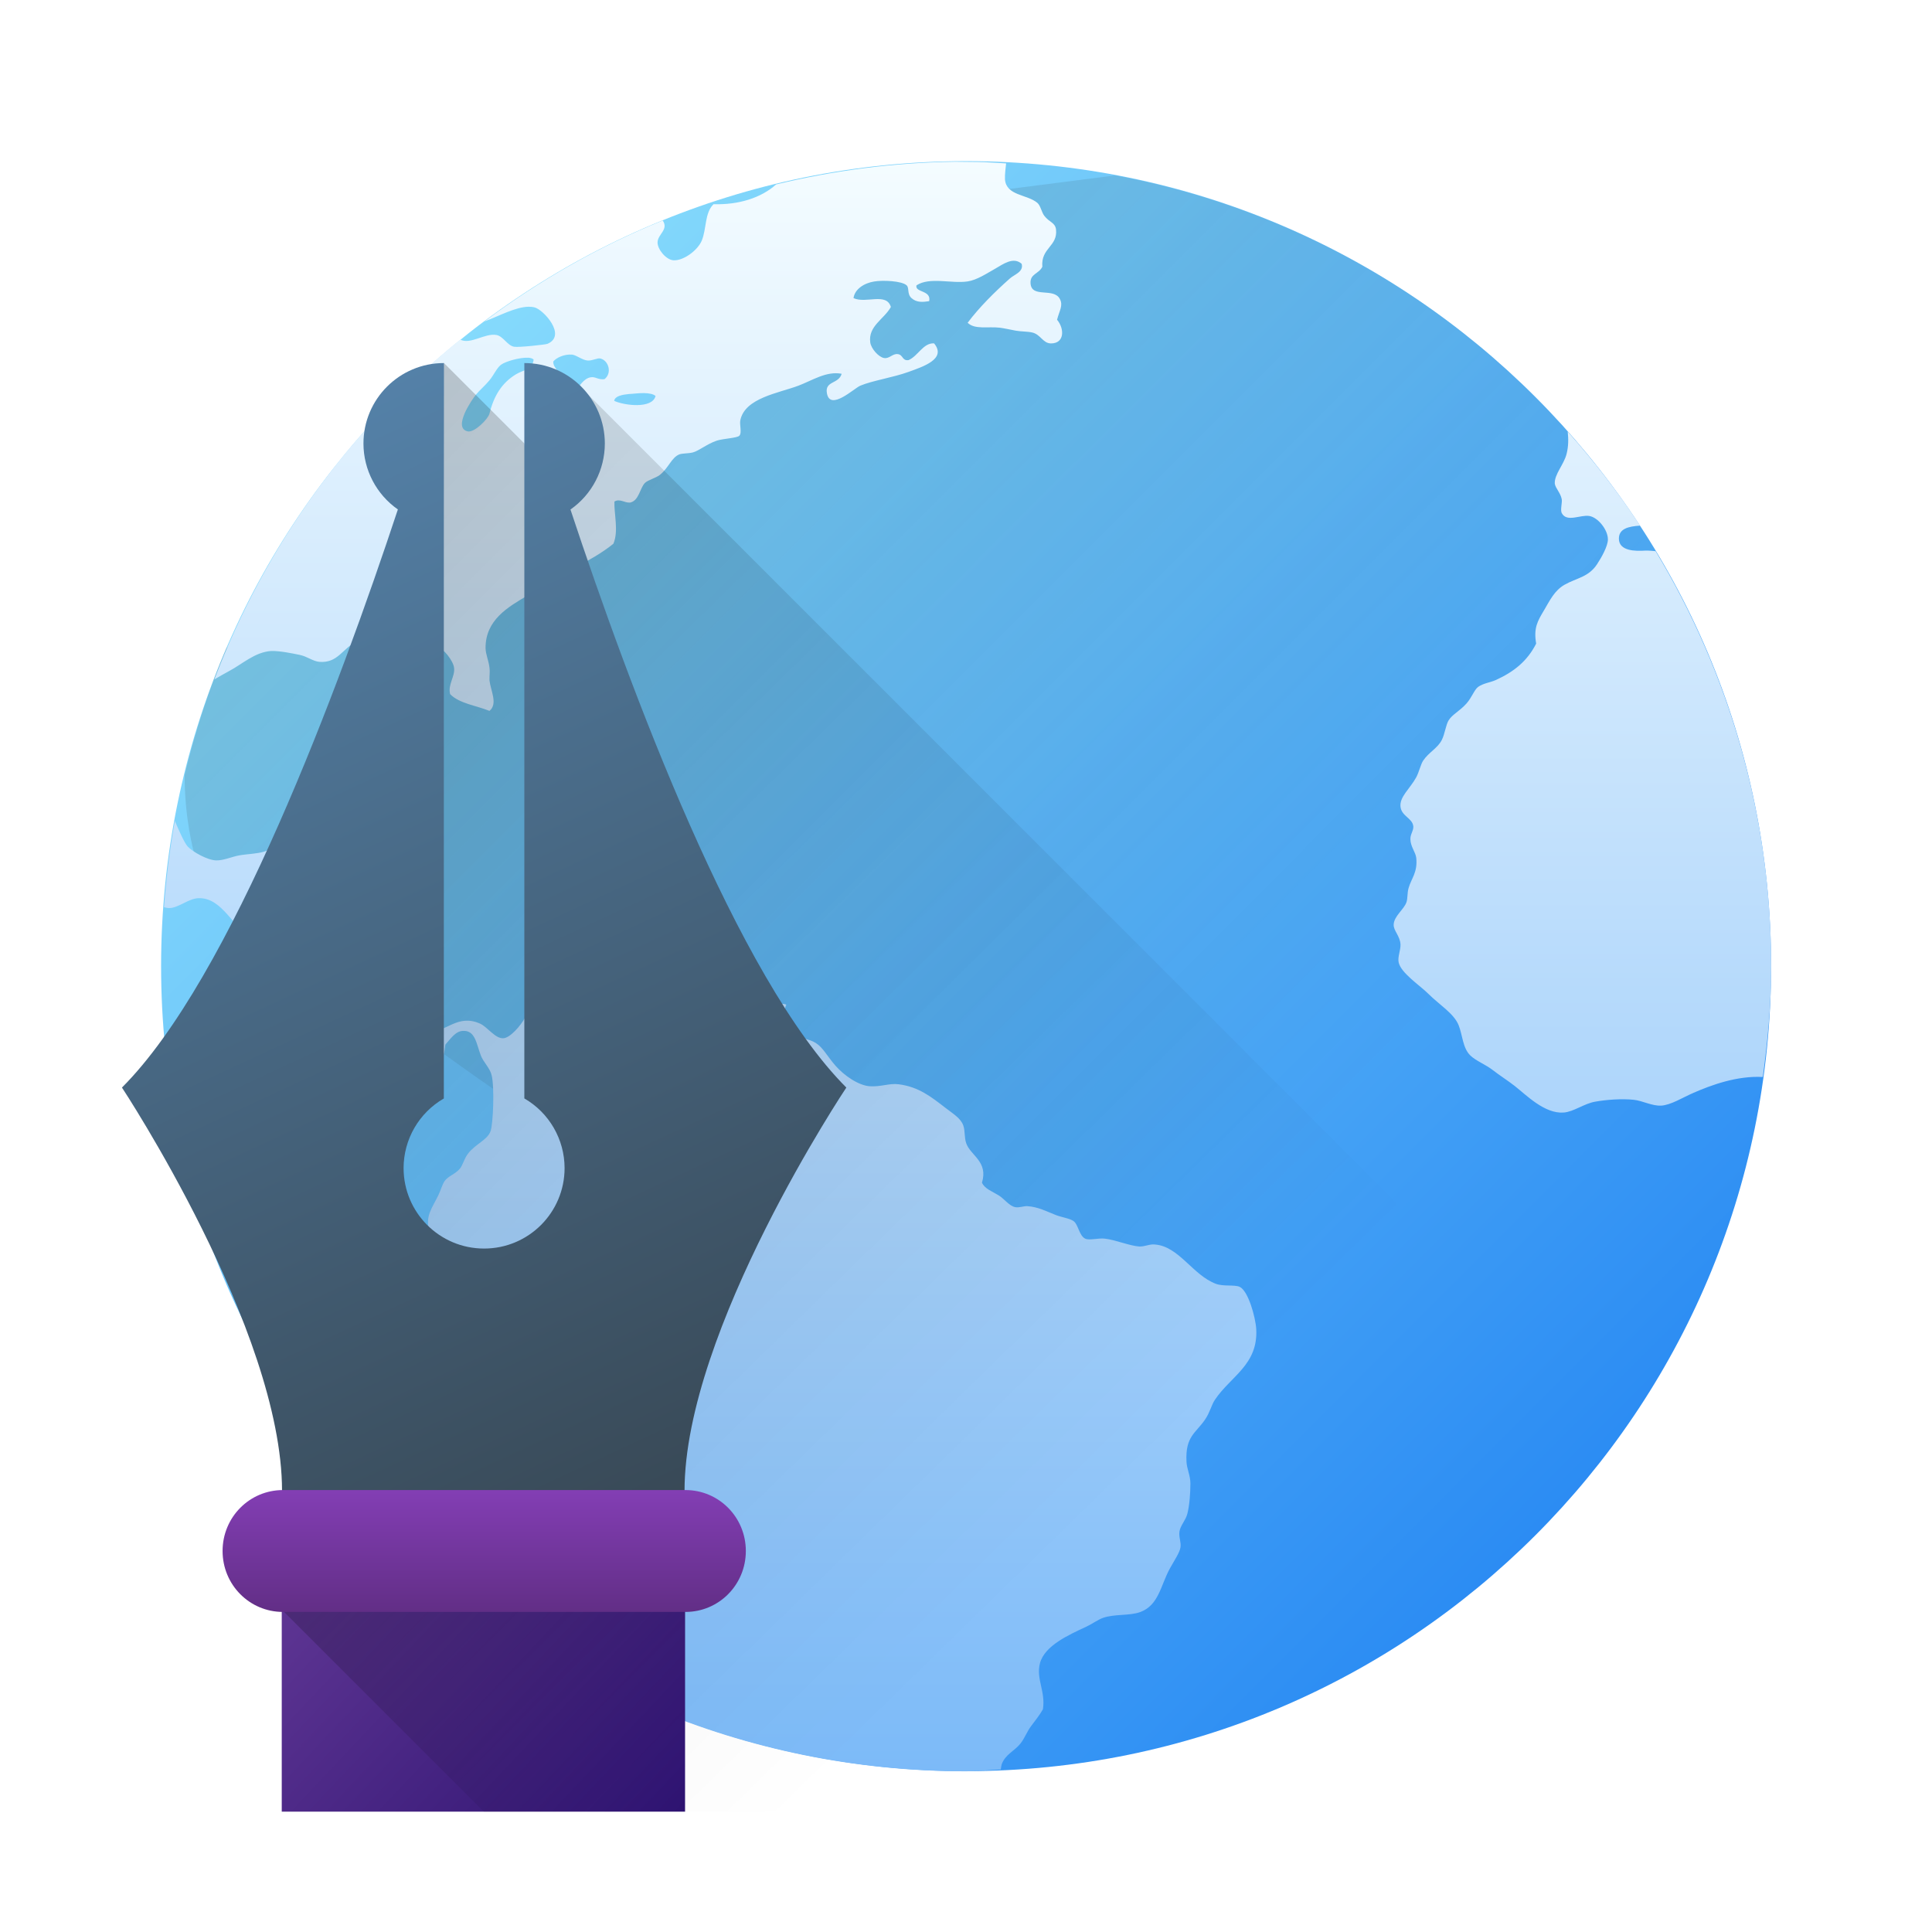
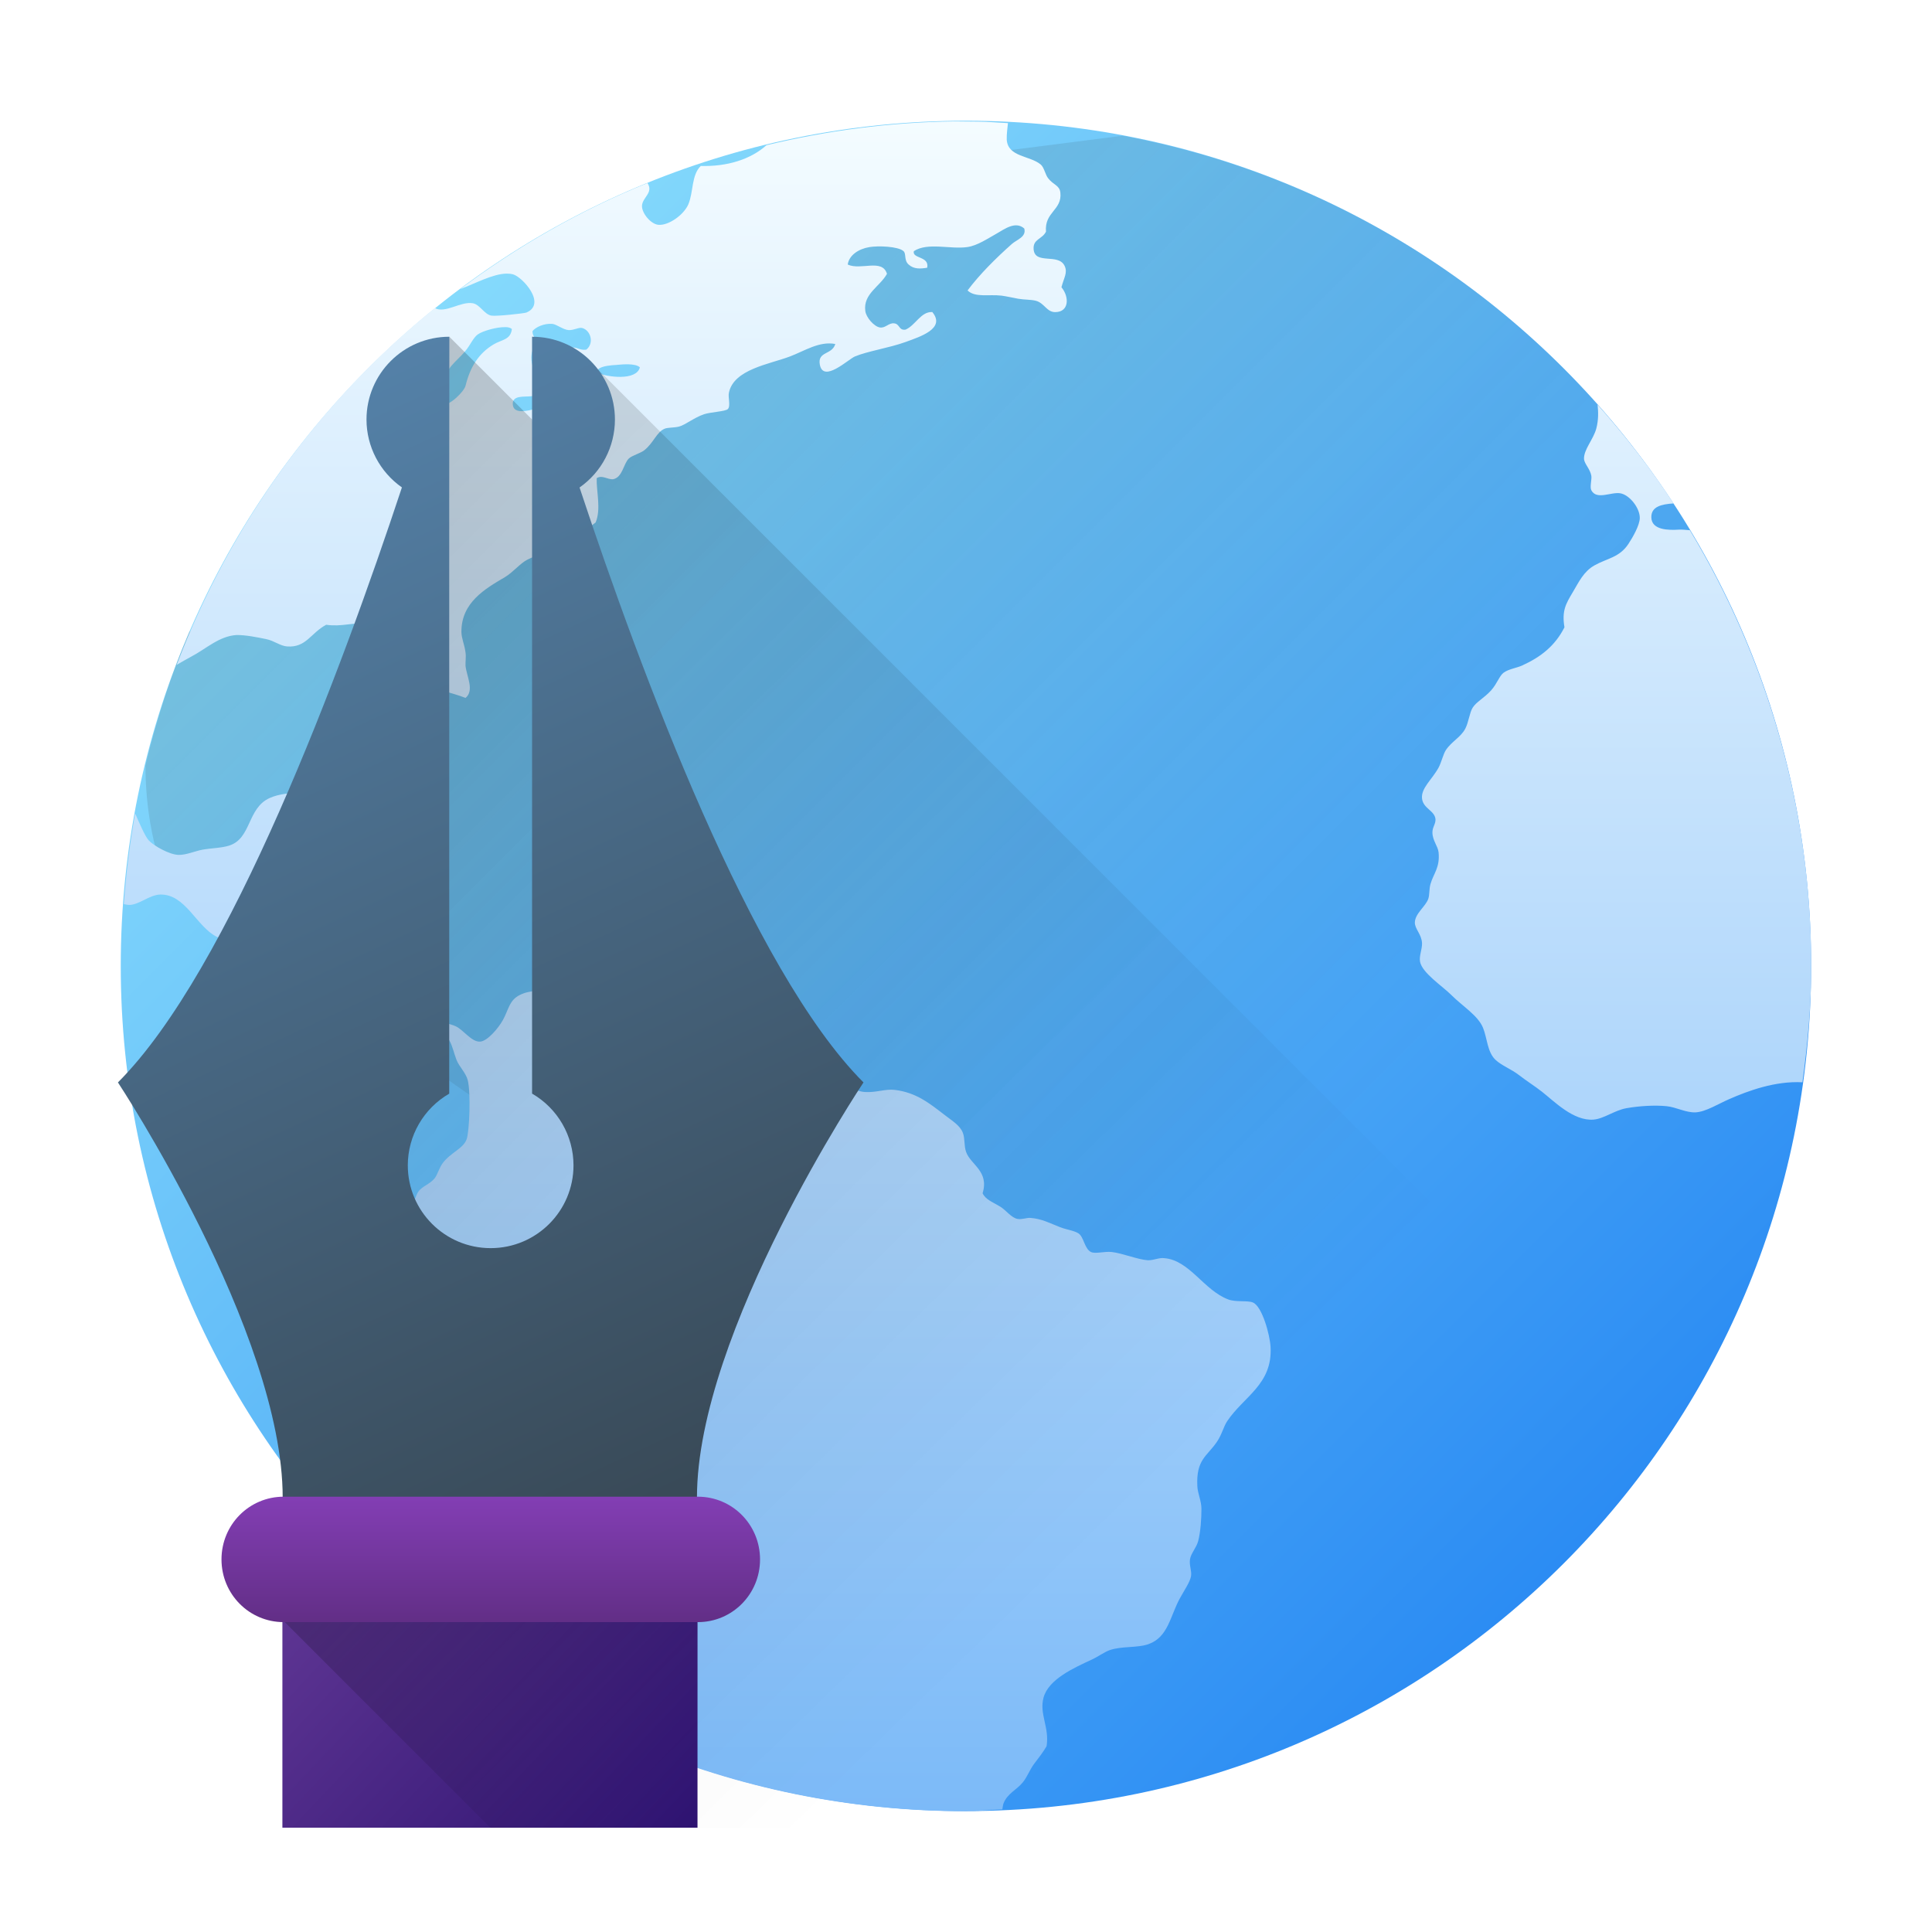
- <svg xmlns="http://www.w3.org/2000/svg" xmlns:xlink="http://www.w3.org/1999/xlink" width="48" height="48" viewBox="0 0 48 48">
-   <defs>
+ <svg xmlns="http://www.w3.org/2000/svg" xmlns:xlink="http://www.w3.org/1999/xlink" width="48" height="48" viewBox="0 0 48 48" version="1.1" id="svg74">
+   <defs id="defs44">
    <linearGradient id="a" y1="524.83" y2="506.25" x1="411.49" x2="413.94" gradientUnits="userSpaceOnUse">
-       <stop stop-color="#ebc69a" />
-       <stop offset="1" stop-color="#f4e0c8" />
+       <stop stop-color="#ebc69a" id="stop2" />
+       <stop offset="1" stop-color="#f4e0c8" id="stop4" />
    </linearGradient>
    <linearGradient id="b" y1="545.52" x1="414.78" y2="521.47" x2="390.67" gradientUnits="userSpaceOnUse">
-       <stop stop-color="#197cf1" />
-       <stop offset="1" stop-color="#86dbfc" />
+       <stop stop-color="#197cf1" id="stop7" />
+       <stop offset="1" stop-color="#86dbfc" id="stop9" />
    </linearGradient>
    <linearGradient id="c" y1="30" y2="2" x2="0" gradientUnits="userSpaceOnUse">
-       <stop stop-color="#7cbaf8" />
-       <stop offset="1" stop-color="#f4fcff" />
+       <stop stop-color="#7cbaf8" id="stop12" />
+       <stop offset="1" stop-color="#f4fcff" id="stop14" />
    </linearGradient>
    <linearGradient id="d" y1="-2.981" x1=".043" y2="19.04" x2="22.06" gradientUnits="userSpaceOnUse">
-       <stop stop-color="#292c2f" />
-       <stop offset="1" stop-opacity="0" />
+       <stop stop-color="#292c2f" id="stop17" />
+       <stop offset="1" stop-opacity="0" id="stop19" />
    </linearGradient>
    <linearGradient id="e" y1="-.018" x1="10.972" y2="30.416" gradientUnits="userSpaceOnUse" x2="40.709" gradientTransform="translate(-6.972 1.018)">
-       <stop />
-       <stop offset="1" stop-opacity="0" />
+       <stop id="stop22" />
+       <stop offset="1" stop-opacity="0" id="stop24" />
    </linearGradient>
-     <linearGradient xlink:href="#e" id="f" y1="4" x1="11" y2="22.13" gradientUnits="userSpaceOnUse" x2="29.13" gradientTransform="translate(.028 5.02)" />
-     <linearGradient id="g" y1="4" x1="8" y2="32" gradientUnits="userSpaceOnUse" x2="21" gradientTransform="translate(.028 5.02)">
-       <stop stop-color="#5583ab" />
-       <stop offset="1" stop-color="#374652" />
+     <linearGradient xlink:href="#e" id="f" y1="4" x1="11" y2="22.13" gradientUnits="userSpaceOnUse" x2="29.13" gradientTransform="translate(0.028,5.02)" />
+     <linearGradient id="g" y1="4" x1="8" y2="32" gradientUnits="userSpaceOnUse" x2="21" gradientTransform="translate(0.028,5.02)">
+       <stop stop-color="#5583ab" id="stop28" />
+       <stop offset="1" stop-color="#374652" id="stop30" />
    </linearGradient>
-     <linearGradient id="h" y1="36" y2="32" gradientUnits="userSpaceOnUse" x2="0" gradientTransform="matrix(1 0 0 1.0091-11.472 4.726)">
-       <stop stop-color="#572977" />
-       <stop offset="1" stop-color="#833eb4" />
+     <linearGradient id="h" y1="36" y2="32" gradientUnits="userSpaceOnUse" x2="0" gradientTransform="matrix(1.029245,0,0,1.038609,-11.99611,3.946646)">
+       <stop stop-color="#572977" id="stop33" />
+       <stop offset="1" stop-color="#833eb4" id="stop35" />
    </linearGradient>
-     <linearGradient id="i" y1="42.39" x1="26.972" y2="33" gradientUnits="userSpaceOnUse" x2="19" gradientTransform="matrix(1 0 0 1.25-11.972-4.982)">
-       <stop stop-color="#2b116f" />
-       <stop offset="1" stop-color="#693d9b" />
+     <linearGradient id="i" y1="42.39" x1="26.972" y2="33" gradientUnits="userSpaceOnUse" x2="19" gradientTransform="matrix(1,0,0,1.25,-11.972,-4.982)">
+       <stop stop-color="#2b116f" id="stop38" />
+       <stop offset="1" stop-color="#693d9b" id="stop40" />
    </linearGradient>
-     <linearGradient xlink:href="#e" id="j" y1="38.957" x1="13.98" y2="46" gradientUnits="userSpaceOnUse" x2="21" gradientTransform="translate(-6.972 1.018)" />
+     <linearGradient xlink:href="#e" id="j" y1="38.957" x1="13.98" y2="46" gradientUnits="userSpaceOnUse" x2="21" gradientTransform="matrix(1.029245,0,0,1.029243,-7.364508,0.130214)" />
+     <linearGradient xlink:href="#e" id="linearGradient305" gradientUnits="userSpaceOnUse" gradientTransform="translate(-6.972,1.018)" x1="10.972" y1="-.018" x2="40.709" y2="30.416" />
  </defs>
-   <g transform="translate(-384.57-499.8)">
-     <path fill="url(#a)" d="m417.14 506.66c-2.374 0-4.286 1.911-4.286 4.286 0 2.374 1.911 4.286 4.286 4.286 2.374 0 4.286-1.911 4.286-4.286 0-2.374-1.911-4.286-4.286-4.286m0 10c-3.957 0-7.143 1.274-7.143 2.857v8.571h14.286v-8.571c0-1.583-3.186-2.857-7.143-2.857m0 1.429c3.166 0 5.714.909 5.714 2.04v6.532h-11.429v-6.532c0-1.131 2.549-2.04 5.714-2.04" />
-     <g transform="matrix(1.42857 0 0 1.42857-163.67-235.91)">
-       <rect width="28" x="386.57" y="517.8" fill="url(#b)" rx="14" height="28" />
-       <path opacity=".2" fill="url(#d)" fill-rule="evenodd" d="m18.594 2.248l-2.975.381-4.135 2.387-1.502 2.602c0 0-1.974 1.39-2.271 1.311-2.517-.03-3.869.665-4.58 1.547-.301.703-.537 1.44-.721 2.197-.005.761.162 1.352.162 1.352 7.06 6.356 14.12 9.1 21.18 13.643.445-.295.869-.616 1.275-.959.023-.02.045-.041.068-.061.36-.308.703-.636 1.029-.979.072-.076.14-.155.211-.232.283-.31.553-.632.807-.967.057-.076.114-.152.17-.229.275-.38.535-.772.771-1.18.018-.03.037-.059.055-.09 1.065-1.864 1.714-3.999 1.824-6.281 0-.006.002-.013.002-.02v-.002l-1.824-7.637c-2-3.488-5.452-6.02-9.549-6.783" transform="translate(384.57 515.8)" />
-       <path fill="url(#c)" d="m15.807 2.01c-1.072.015-2.111.154-3.111.395-.263.236-.652.356-1.088.344-.156.149-.12.428-.205.633-.072.172-.324.356-.496.342-.127-.011-.273-.19-.273-.309 0-.143.199-.223.09-.383-1.114.452-2.151 1.047-3.1 1.756.254-.094.535-.251.766-.256.038 0 .073.003.107.012.155.041.563.488.223.633-.032.014-.499.065-.58.051-.119-.02-.189-.184-.309-.205-.201-.035-.456.174-.629.08-1.908 1.54-3.388 3.575-4.275 5.91.081-.047.165-.096.238-.135.25-.13.461-.34.752-.359.145-.003.355.039.494.068.129.026.232.113.344.121.316.024.391-.222.648-.359.266.038.443-.045.684-.018.164.018.282.193.41.203.107.011.203-.1.307-.084.101.016.275.236.291.359.021.154-.112.292-.068.461.161.164.454.197.684.291.15-.123.02-.353 0-.531-.003-.079.011-.148 0-.221-.014-.123-.068-.236-.068-.342-.003-.486.392-.714.719-.906.141-.084.252-.23.375-.291.173-.087.302-.107.445-.188.259-.145.481-.263.684-.428.094-.221.01-.516.018-.734.094-.057.174.026.273.018.156-.033.169-.254.258-.342.052-.051.192-.087.256-.137.156-.122.206-.307.342-.359.049-.02.161-.014.238-.035.101-.027.245-.147.41-.203.107-.037.354-.045.395-.086.05-.051 0-.196.018-.273.083-.386.664-.468 1.01-.598.241-.091.487-.258.752-.207-.052.183-.298.119-.256.342.058.309.471-.089.58-.135.209-.088.566-.141.84-.24.24-.088.67-.222.443-.496-.189-.011-.279.221-.443.291-.114.018-.093-.094-.189-.104-.092-.011-.144.084-.238.068-.094-.016-.226-.163-.24-.273-.037-.285.241-.402.359-.615-.078-.258-.435-.053-.65-.154.021-.154.18-.26.359-.289.147-.025.477-.012.564.066.051.043.004.151.086.223.087.079.194.071.307.053.041-.195-.253-.147-.221-.275.231-.151.606-.026.889-.068.163-.024.334-.14.479-.221.137-.078.315-.214.461-.086.04.14-.127.186-.205.256-.262.233-.531.499-.734.77.125.122.351.061.563.086.082.011.186.035.273.051.102.018.211.013.291.033.144.035.182.189.324.189.234 0 .236-.254.104-.412.042-.161.107-.244.051-.357-.105-.211-.492-.011-.512-.273-.013-.17.143-.164.205-.291-.028-.329.27-.353.238-.648-.014-.123-.119-.125-.205-.24-.045-.059-.065-.177-.119-.223-.179-.151-.542-.122-.564-.41-.003-.098.011-.185.02-.277-.165-.008-.328-.023-.494-.025zm-6.66 3.354c.08.011.177.096.273.104.091.003.167-.05.223-.035.143.038.203.254.068.359-.112.014-.156-.048-.24-.033-.232.04-.321.494-.494.479-.164-.014-.252-.413-.086-.531.011-.104-.076-.12-.07-.223.049-.063.19-.131.326-.119m-.77.053c.048.002.083.013.102.033-.023.182-.166.171-.307.256-.243.147-.384.37-.461.684-.022.091-.261.333-.377.309-.271-.057.075-.557.137-.633.068-.084.16-.159.24-.256.078-.094.13-.221.205-.273.082-.057.318-.125.461-.119m2.023.615c.087.002.164.016.199.051-.056.226-.541.166-.719.084.012-.085.144-.108.256-.119.079-.003.177-.018.264-.016m-1.107.416c.058-.002.117.011.178.027-.157.132-.328.206-.598.291-.13.041-.355.092-.377-.053-.027-.178.19-.136.309-.152.149-.021.313-.108.488-.113m17.17.254c.013.128.015.25-.02.389-.047.185-.213.353-.205.514.011.082.101.162.121.273.011.059-.028.186 0 .24.087.168.324.026.479.051.151.024.326.241.324.41-.002.118-.113.314-.188.428-.149.227-.351.237-.564.357-.178.101-.255.27-.359.445-.113.19-.183.305-.137.58-.153.303-.385.489-.701.633-.094.042-.221.057-.307.119-.068.049-.108.182-.205.291-.12.133-.246.189-.309.291-.049.079-.065.236-.119.342-.073.144-.228.214-.324.359-.044.067-.073.203-.121.291-.108.197-.293.339-.273.512.02.167.21.196.223.342.003.082-.054.133-.051.223.003.131.091.223.102.324.026.254-.087.356-.135.529-.023.083-.013.175-.035.24-.042.127-.219.242-.223.393-.002.107.11.192.119.342.003.103-.051.214-.033.309.036.186.369.402.514.547.193.193.446.343.529.547.07.173.07.399.205.529.1.096.265.156.393.256.119.093.25.174.377.273.208.163.522.488.854.463.173-.013.351-.155.547-.189.202-.036.464-.054.668-.033.156.016.316.109.479.102.171-.011.368-.138.563-.223.308-.134.755-.3 1.205-.275.086-.63.146-1.269.146-1.924 0-2.649-.741-5.113-2.01-7.221-.059-.004-.113-.012-.178-.01-.173.011-.458.011-.461-.205-.002-.177.167-.216.369-.229-.378-.578-.801-1.121-1.258-1.635m-21.369 6.414c-.284.016-.469.029-.631.102-.37.168-.298.669-.668.787-.128.041-.303.042-.443.068-.121.022-.269.089-.395.086-.148-.003-.406-.146-.494-.24-.061-.066-.16-.295-.225-.447-.089.492-.151.993-.188 1.502.03.006.062.014.088.014.162.001.335-.167.514-.172.419-.012.601.533.939.701.085.042.197.044.307.068.088.02.155.057.24.086.181.061.402.055.547.119.218.097.377.506.564.615.011.11-.02.259.018.342.088.12.214.094.359.172.174.094.227.336.393.41.057.025.201.023.291.051.227.069.3.331.494.273.127-.038.118-.169.139-.291.084-.091.175-.236.307-.238.212-.011.231.22.309.426.044.117.158.219.188.342.053.212.027.848-.018.975-.053.156-.265.222-.395.395-.061.081-.09.199-.137.256-.084.102-.209.129-.271.223-.035.053-.069.167-.104.238-.103.218-.241.372-.154.633.036.107.205.18.205.307 0 .149-.317.282-.342.445-.018.121.098.338.137.496.028.119.254.194.324.273.12.135.217.325.326.494.217.333.387.738.598 1.061.112.169.267.321.342.496.038.088.033.194.068.273.122.276.661.564.939.701.13.063.275.086.395.152.181.101.539.372.631.531.082.143.132.49.172.717.053.3.002.531.018.855.011.176.066.353.068.529.001.062-.032.107-.035.17-.003.213.053.453.035.668-.001.046-.006.081-.014.121 1.678.708 3.524 1.1 5.465 1.1.203 0 .401-.023.602-.031.005-.032.009-.064.016-.09.062-.173.221-.231.324-.359.078-.097.114-.21.188-.307.08-.105.152-.198.205-.291.05-.312-.124-.53-.051-.803.082-.307.505-.494.803-.633.102-.047.208-.125.291-.154.206-.072.462-.033.65-.102.32-.117.354-.46.512-.752.075-.138.173-.277.188-.375.013-.088-.032-.171-.018-.275.016-.103.108-.193.137-.307.038-.148.053-.364.053-.529 0-.135-.063-.255-.068-.377-.022-.443.16-.493.324-.734.082-.12.112-.256.17-.342.275-.411.753-.609.719-1.23-.012-.206-.14-.671-.291-.736-.087-.038-.285-.003-.41-.051-.404-.151-.642-.652-1.061-.684-.089-.011-.171.037-.271.035-.166-.011-.416-.116-.6-.137-.117-.013-.272.035-.342 0-.107-.052-.118-.248-.205-.307-.069-.047-.202-.063-.307-.104-.168-.065-.302-.141-.496-.154-.06-.003-.135.029-.205.018-.107-.018-.192-.145-.291-.205-.124-.076-.24-.113-.291-.221.112-.368-.198-.471-.273-.684-.036-.1-.019-.22-.051-.309-.044-.127-.171-.2-.309-.307-.247-.19-.467-.369-.82-.412-.155-.02-.308.047-.496.035-.199-.013-.449-.187-.598-.357-.145-.166-.216-.315-.342-.395-.119-.077-.278-.075-.359-.152-.036-.034-.03-.092-.068-.172-.06-.124-.161-.193-.086-.342-.136-.07-.14.129-.289.104-.133-.189-.245-.278-.547-.223-.138.026-.216.201-.377.205-.132.011-.236-.147-.41-.172-.132-.018-.281.035-.375.018-.146-.029-.191-.151-.324-.238-.098-.064-.287-.174-.342-.172-.172.011-.294.366-.531.24-.115-.146.187-.223.051-.359-.104-.104-.191.046-.273.104-.095.066-.184.131-.289.17-.235.088-.381.042-.564.137-.17.088-.177.235-.273.41-.079.143-.259.351-.377.359-.143.011-.28-.2-.41-.256-.391-.17-.581.15-.906.154-.302.011-.732-.486-.717-.77.003-.173.099-.436.119-.65.018-.17.135-.272.137-.428.003-.208-.275-.368-.41-.393-.319-.059-.763.129-1.129-.018-.07-.116.082-.196.121-.309.022-.064.01-.15.033-.221.041-.109.154-.193.205-.309.038-.088.048-.215.086-.324.045-.124.127-.204.137-.291.013-.115-.031-.248-.121-.324m4.57 3.619c.116.011.13.25.012.27-.128.02-.192-.2-.068-.258.021-.011.04-.013.057-.012" transform="translate(384.57 515.8)" />
+   <g transform="matrix(1.049926,0,0,1.049888,-404.9723,-525.9373)" id="g56">
+     <path fill="url(#a)" d="m 417.14,506.66 c -2.374,0 -4.286,1.911 -4.286,4.286 0,2.374 1.911,4.286 4.286,4.286 2.374,0 4.286,-1.911 4.286,-4.286 0,-2.374 -1.911,-4.286 -4.286,-4.286 m 0,10 c -3.957,0 -7.143,1.274 -7.143,2.857 v 8.571 h 14.286 v -8.571 c 0,-1.583 -3.186,-2.857 -7.143,-2.857 m 0,1.429 c 3.166,0 5.714,0.909 5.714,2.04 v 6.532 h -11.429 v -6.532 c 0,-1.131 2.549,-2.04 5.714,-2.04" id="path46" style="fill:url(#a)" />
+     <g transform="matrix(1.42857,0,0,1.42857,-163.67,-235.91)" id="g54">
+       <rect width="28" x="386.57" y="517.8" fill="url(#b)" rx="14" height="28" id="rect48" style="fill:url(#b)" />
+       <path opacity="0.2" fill="url(#d)" fill-rule="evenodd" d="M 18.594,2.248 15.619,2.629 11.484,5.016 9.982,7.618 c 0,0 -1.974,1.39 -2.271,1.311 -2.517,-0.03 -3.869,0.665 -4.58,1.547 -0.301,0.703 -0.537,1.44 -0.721,2.197 -0.005,0.761 0.162,1.352 0.162,1.352 7.06,6.356 14.12,9.1 21.18,13.643 0.445,-0.295 0.869,-0.616 1.275,-0.959 0.023,-0.02 0.045,-0.041 0.068,-0.061 0.36,-0.308 0.703,-0.636 1.029,-0.979 0.072,-0.076 0.14,-0.155 0.211,-0.232 0.283,-0.31 0.553,-0.632 0.807,-0.967 0.057,-0.076 0.114,-0.152 0.17,-0.229 0.275,-0.38 0.535,-0.772 0.771,-1.18 0.018,-0.03 0.037,-0.059 0.055,-0.09 1.065,-1.864 1.714,-3.999 1.824,-6.281 0,-0.006 0.002,-0.013 0.002,-0.02 V 16.668 L 28.14,9.031 c -2,-3.488 -5.452,-6.02 -9.549,-6.783" transform="translate(384.57,515.8)" id="path50" style="fill:url(#d)" />
+       <path fill="url(#c)" d="m 15.807,2.01 c -1.072,0.015 -2.111,0.154 -3.111,0.395 -0.263,0.236 -0.652,0.356 -1.088,0.344 -0.156,0.149 -0.12,0.428 -0.205,0.633 -0.072,0.172 -0.324,0.356 -0.496,0.342 -0.127,-0.011 -0.273,-0.19 -0.273,-0.309 0,-0.143 0.199,-0.223 0.09,-0.383 C 9.61,3.484 8.573,4.079 7.624,4.788 7.878,4.694 8.159,4.537 8.39,4.532 8.428,4.532 8.463,4.535 8.497,4.544 8.652,4.585 9.06,5.032 8.72,5.177 8.688,5.191 8.221,5.242 8.14,5.228 8.021,5.208 7.951,5.044 7.831,5.023 7.63,4.988 7.375,5.197 7.202,5.103 c -1.908,1.54 -3.388,3.575 -4.275,5.91 0.081,-0.047 0.165,-0.096 0.238,-0.135 0.25,-0.13 0.461,-0.34 0.752,-0.359 0.145,-0.003 0.355,0.039 0.494,0.068 0.129,0.026 0.232,0.113 0.344,0.121 0.316,0.024 0.391,-0.222 0.648,-0.359 0.266,0.038 0.443,-0.045 0.684,-0.018 0.164,0.018 0.282,0.193 0.41,0.203 0.107,0.011 0.203,-0.1 0.307,-0.084 0.101,0.016 0.275,0.236 0.291,0.359 0.021,0.154 -0.112,0.292 -0.068,0.461 0.161,0.164 0.454,0.197 0.684,0.291 0.15,-0.123 0.02,-0.353 0,-0.531 -0.003,-0.079 0.011,-0.148 0,-0.221 C 7.697,10.686 7.643,10.573 7.643,10.467 7.64,9.981 8.035,9.753 8.362,9.561 8.503,9.477 8.614,9.331 8.737,9.27 8.91,9.183 9.039,9.163 9.182,9.082 9.441,8.937 9.663,8.819 9.866,8.654 9.96,8.433 9.876,8.138 9.884,7.92 9.978,7.863 10.058,7.946 10.157,7.938 10.313,7.905 10.326,7.684 10.415,7.596 10.467,7.545 10.607,7.509 10.671,7.459 10.827,7.337 10.877,7.152 11.013,7.1 c 0.049,-0.02 0.161,-0.014 0.238,-0.035 0.101,-0.027 0.245,-0.147 0.41,-0.203 0.107,-0.037 0.354,-0.045 0.395,-0.086 0.05,-0.051 0,-0.196 0.018,-0.273 0.083,-0.386 0.664,-0.468 1.01,-0.598 C 13.325,5.814 13.571,5.647 13.836,5.698 13.784,5.881 13.538,5.817 13.58,6.04 13.638,6.349 14.051,5.951 14.16,5.905 14.369,5.817 14.726,5.764 15,5.665 15.24,5.577 15.67,5.443 15.443,5.169 15.254,5.158 15.164,5.39 15,5.46 14.886,5.478 14.907,5.366 14.811,5.356 14.719,5.345 14.667,5.44 14.573,5.424 14.479,5.408 14.347,5.261 14.333,5.151 14.296,4.866 14.574,4.749 14.692,4.536 14.614,4.278 14.257,4.483 14.042,4.382 c 0.021,-0.154 0.18,-0.26 0.359,-0.289 0.147,-0.025 0.477,-0.012 0.564,0.066 0.051,0.043 0.004,0.151 0.086,0.223 0.087,0.079 0.194,0.071 0.307,0.053 C 15.399,4.24 15.105,4.288 15.137,4.16 15.368,4.009 15.743,4.134 16.026,4.092 16.189,4.068 16.36,3.952 16.505,3.871 16.642,3.793 16.82,3.657 16.966,3.785 c 0.04,0.14 -0.127,0.186 -0.205,0.256 -0.262,0.233 -0.531,0.499 -0.734,0.77 0.125,0.122 0.351,0.061 0.563,0.086 0.082,0.011 0.186,0.035 0.273,0.051 0.102,0.018 0.211,0.013 0.291,0.033 0.144,0.035 0.182,0.189 0.324,0.189 0.234,0 0.236,-0.254 0.104,-0.412 C 17.624,4.597 17.689,4.514 17.633,4.401 17.528,4.19 17.141,4.39 17.121,4.128 17.108,3.958 17.264,3.964 17.326,3.837 17.298,3.508 17.596,3.484 17.564,3.189 17.55,3.066 17.445,3.064 17.359,2.949 17.314,2.89 17.294,2.772 17.24,2.726 17.061,2.575 16.698,2.604 16.676,2.316 16.673,2.218 16.687,2.131 16.696,2.039 16.531,2.031 16.368,2.016 16.202,2.014 Z M 9.147,5.364 C 9.227,5.375 9.324,5.46 9.42,5.468 9.511,5.471 9.587,5.418 9.643,5.433 9.786,5.471 9.846,5.687 9.711,5.792 9.599,5.806 9.555,5.744 9.471,5.759 9.239,5.799 9.15,6.253 8.977,6.238 8.813,6.224 8.725,5.825 8.891,5.707 8.902,5.603 8.815,5.587 8.821,5.484 8.87,5.421 9.011,5.353 9.147,5.365 M 8.377,5.418 C 8.425,5.42 8.46,5.431 8.479,5.451 8.456,5.633 8.313,5.622 8.172,5.707 7.929,5.854 7.788,6.077 7.711,6.391 7.689,6.482 7.45,6.724 7.334,6.7 7.063,6.643 7.409,6.143 7.471,6.067 7.539,5.983 7.631,5.908 7.711,5.811 7.789,5.717 7.841,5.59 7.916,5.538 7.998,5.481 8.234,5.413 8.377,5.419 M 10.4,6.034 C 10.487,6.036 10.564,6.05 10.599,6.085 10.543,6.311 10.058,6.251 9.88,6.169 9.892,6.084 10.024,6.061 10.136,6.05 10.215,6.047 10.313,6.032 10.4,6.034 M 9.293,6.45 C 9.351,6.448 9.41,6.461 9.471,6.477 9.314,6.609 9.143,6.683 8.873,6.768 8.743,6.809 8.518,6.86 8.496,6.715 8.469,6.537 8.686,6.579 8.805,6.563 8.954,6.542 9.118,6.455 9.293,6.45 m 17.17,0.254 c 0.013,0.128 0.015,0.25 -0.02,0.389 -0.047,0.185 -0.213,0.353 -0.205,0.514 0.011,0.082 0.101,0.162 0.121,0.273 0.011,0.059 -0.028,0.186 0,0.24 0.087,0.168 0.324,0.026 0.479,0.051 0.151,0.024 0.326,0.241 0.324,0.41 -0.002,0.118 -0.113,0.314 -0.188,0.428 -0.149,0.227 -0.351,0.237 -0.564,0.357 -0.178,0.101 -0.255,0.27 -0.359,0.445 -0.113,0.19 -0.183,0.305 -0.137,0.58 -0.153,0.303 -0.385,0.489 -0.701,0.633 -0.094,0.042 -0.221,0.057 -0.307,0.119 -0.068,0.049 -0.108,0.182 -0.205,0.291 -0.12,0.133 -0.246,0.189 -0.309,0.291 -0.049,0.079 -0.065,0.236 -0.119,0.342 -0.073,0.144 -0.228,0.214 -0.324,0.359 -0.044,0.067 -0.073,0.203 -0.121,0.291 -0.108,0.197 -0.293,0.339 -0.273,0.512 0.02,0.167 0.21,0.196 0.223,0.342 0.003,0.082 -0.054,0.133 -0.051,0.223 0.003,0.131 0.091,0.223 0.102,0.324 0.026,0.254 -0.087,0.356 -0.135,0.529 -0.023,0.083 -0.013,0.175 -0.035,0.24 -0.042,0.127 -0.219,0.242 -0.223,0.393 -0.002,0.107 0.11,0.192 0.119,0.342 0.003,0.103 -0.051,0.214 -0.033,0.309 0.036,0.186 0.369,0.402 0.514,0.547 0.193,0.193 0.446,0.343 0.529,0.547 0.07,0.173 0.07,0.399 0.205,0.529 0.1,0.096 0.265,0.156 0.393,0.256 0.119,0.093 0.25,0.174 0.377,0.273 0.208,0.163 0.522,0.488 0.854,0.463 0.173,-0.013 0.351,-0.155 0.547,-0.189 0.202,-0.036 0.464,-0.054 0.668,-0.033 0.156,0.016 0.316,0.109 0.479,0.102 0.171,-0.011 0.368,-0.138 0.563,-0.223 0.308,-0.134 0.755,-0.3 1.205,-0.275 0.086,-0.63 0.146,-1.269 0.146,-1.924 0,-2.649 -0.741,-5.113 -2.01,-7.221 C 27.933,8.779 27.879,8.771 27.814,8.773 27.641,8.784 27.356,8.784 27.353,8.568 27.351,8.391 27.52,8.352 27.722,8.339 27.344,7.761 26.921,7.218 26.464,6.704 M 5.095,13.118 C 4.811,13.134 4.626,13.147 4.464,13.22 4.094,13.388 4.166,13.889 3.796,14.007 3.668,14.048 3.493,14.049 3.353,14.075 3.232,14.097 3.084,14.164 2.958,14.161 2.81,14.158 2.552,14.015 2.464,13.921 2.403,13.855 2.304,13.626 2.239,13.474 2.15,13.966 2.088,14.467 2.051,14.976 c 0.03,0.006 0.062,0.014 0.088,0.014 0.162,10e-4 0.335,-0.167 0.514,-0.172 0.419,-0.012 0.601,0.533 0.939,0.701 0.085,0.042 0.197,0.044 0.307,0.068 0.088,0.02 0.155,0.057 0.24,0.086 0.181,0.061 0.402,0.055 0.547,0.119 0.218,0.097 0.377,0.506 0.564,0.615 0.011,0.11 -0.02,0.259 0.018,0.342 0.088,0.12 0.214,0.094 0.359,0.172 0.174,0.094 0.227,0.336 0.393,0.41 0.057,0.025 0.201,0.023 0.291,0.051 0.227,0.069 0.3,0.331 0.494,0.273 0.127,-0.038 0.118,-0.169 0.139,-0.291 0.084,-0.091 0.175,-0.236 0.307,-0.238 0.212,-0.011 0.231,0.22 0.309,0.426 0.044,0.117 0.158,0.219 0.188,0.342 0.053,0.212 0.027,0.848 -0.018,0.975 -0.053,0.156 -0.265,0.222 -0.395,0.395 -0.061,0.081 -0.09,0.199 -0.137,0.256 -0.084,0.102 -0.209,0.129 -0.271,0.223 -0.035,0.053 -0.069,0.167 -0.104,0.238 -0.103,0.218 -0.241,0.372 -0.154,0.633 0.036,0.107 0.205,0.18 0.205,0.307 0,0.149 -0.317,0.282 -0.342,0.445 -0.018,0.121 0.098,0.338 0.137,0.496 0.028,0.119 0.254,0.194 0.324,0.273 0.12,0.135 0.217,0.325 0.326,0.494 0.217,0.333 0.387,0.738 0.598,1.061 0.112,0.169 0.267,0.321 0.342,0.496 0.038,0.088 0.033,0.194 0.068,0.273 0.122,0.276 0.661,0.564 0.939,0.701 0.13,0.063 0.275,0.086 0.395,0.152 0.181,0.101 0.539,0.372 0.631,0.531 0.082,0.143 0.132,0.49 0.172,0.717 0.053,0.3 0.002,0.531 0.018,0.855 0.011,0.176 0.066,0.353 0.068,0.529 10e-4,0.062 -0.032,0.107 -0.035,0.17 -0.003,0.213 0.053,0.453 0.035,0.668 -0.001,0.046 -0.006,0.081 -0.014,0.121 1.678,0.708 3.524,1.1 5.465,1.1 0.203,0 0.401,-0.023 0.602,-0.031 0.005,-0.032 0.009,-0.064 0.016,-0.09 0.062,-0.173 0.221,-0.231 0.324,-0.359 0.078,-0.097 0.114,-0.21 0.188,-0.307 0.08,-0.105 0.152,-0.198 0.205,-0.291 0.05,-0.312 -0.124,-0.53 -0.051,-0.803 0.082,-0.307 0.505,-0.494 0.803,-0.633 0.102,-0.047 0.208,-0.125 0.291,-0.154 0.206,-0.072 0.462,-0.033 0.65,-0.102 0.32,-0.117 0.354,-0.46 0.512,-0.752 0.075,-0.138 0.173,-0.277 0.188,-0.375 0.013,-0.088 -0.032,-0.171 -0.018,-0.275 0.016,-0.103 0.108,-0.193 0.137,-0.307 0.038,-0.148 0.053,-0.364 0.053,-0.529 0,-0.135 -0.063,-0.255 -0.068,-0.377 -0.022,-0.443 0.16,-0.493 0.324,-0.734 0.082,-0.12 0.112,-0.256 0.17,-0.342 0.275,-0.411 0.753,-0.609 0.719,-1.23 -0.012,-0.206 -0.14,-0.671 -0.291,-0.736 -0.087,-0.038 -0.285,-0.003 -0.41,-0.051 -0.404,-0.151 -0.642,-0.652 -1.061,-0.684 -0.089,-0.011 -0.171,0.037 -0.271,0.035 -0.166,-0.011 -0.416,-0.116 -0.6,-0.137 -0.117,-0.013 -0.272,0.035 -0.342,0 -0.107,-0.052 -0.118,-0.248 -0.205,-0.307 -0.069,-0.047 -0.202,-0.063 -0.307,-0.104 -0.168,-0.065 -0.302,-0.141 -0.496,-0.154 -0.06,-0.003 -0.135,0.029 -0.205,0.018 -0.107,-0.018 -0.192,-0.145 -0.291,-0.205 -0.124,-0.076 -0.24,-0.113 -0.291,-0.221 0.112,-0.368 -0.198,-0.471 -0.273,-0.684 -0.036,-0.1 -0.019,-0.22 -0.051,-0.309 -0.044,-0.127 -0.171,-0.2 -0.309,-0.307 -0.247,-0.19 -0.467,-0.369 -0.82,-0.412 -0.155,-0.02 -0.308,0.047 -0.496,0.035 C 14.128,18.076 13.878,17.902 13.729,17.732 13.584,17.566 13.513,17.417 13.387,17.337 13.268,17.26 13.109,17.262 13.028,17.185 12.992,17.151 12.998,17.093 12.96,17.013 12.9,16.889 12.799,16.82 12.874,16.671 12.738,16.601 12.734,16.8 12.585,16.775 12.452,16.586 12.34,16.497 12.038,16.552 11.9,16.578 11.822,16.753 11.661,16.757 11.529,16.768 11.425,16.61 11.251,16.585 11.119,16.567 10.97,16.62 10.876,16.603 10.73,16.574 10.685,16.452 10.552,16.365 10.454,16.301 10.265,16.191 10.21,16.193 10.038,16.204 9.916,16.559 9.679,16.433 9.564,16.287 9.866,16.21 9.73,16.074 9.626,15.97 9.539,16.12 9.457,16.178 9.362,16.244 9.273,16.309 9.168,16.348 8.933,16.436 8.787,16.39 8.604,16.485 8.434,16.573 8.427,16.72 8.331,16.895 8.252,17.038 8.072,17.246 7.954,17.254 7.811,17.265 7.674,17.054 7.544,16.998 7.153,16.828 6.963,17.148 6.638,17.152 6.336,17.163 5.906,16.666 5.921,16.382 5.924,16.209 6.02,15.946 6.04,15.732 6.058,15.562 6.175,15.46 6.177,15.304 6.18,15.096 5.902,14.936 5.767,14.911 5.448,14.852 5.004,15.04 4.638,14.893 4.568,14.777 4.72,14.697 4.759,14.584 4.781,14.52 4.769,14.434 4.792,14.363 4.833,14.254 4.946,14.17 4.997,14.054 5.035,13.966 5.045,13.839 5.083,13.73 5.128,13.606 5.21,13.526 5.22,13.439 5.233,13.324 5.189,13.191 5.099,13.115 m 4.57,3.619 c 0.116,0.011 0.13,0.25 0.012,0.27 -0.128,0.02 -0.192,-0.2 -0.068,-0.258 0.021,-0.011 0.04,-0.013 0.057,-0.012" transform="translate(384.57,515.8)" id="path52" style="fill:url(#c)" />
    </g>
  </g>
-   <g fill-rule="evenodd">
-     <path opacity=".2" fill="url(#e)" d="m14.598 9.791l-.57 1.227 1 34h20v-14.797z" />
-     <path opacity=".2" fill="url(#f)" d="m11.03 9.02l2 2 2 20-7 2z" />
+   <g fill-rule="evenodd" id="g62" transform="matrix(1.029245,0,0,1.029243,-0.1886117,-0.9175552)">
+     <path opacity="0.2" fill="url(#e)" d="m 14.598,9.791 -0.57,1.227 1,34 h 20 V 30.221 Z" id="path58" style="fill:url(#linearGradient305)" />
+     <path opacity="0.2" fill="url(#f)" d="m 11.03,9.02 2,2 2,20 -7,2 z" id="path60" style="fill:url(#f)" />
  </g>
-   <g stroke-linejoin="bevel">
-     <path fill="url(#g)" stroke-width="2" d="m11.03 9.02c-1.105 0-2 .895-2 2 .001.652.32 1.263.855 1.637-1.466 4.427-4.145 11.653-6.855 14.363 0 0 3.977 6.02 3.977 10.02h10c0-4 4.02-10.02 4.02-10.02-2.71-2.71-5.387-9.934-6.854-14.361.535-.374.853-.986.854-1.639 0-1.105-.895-2-2-2v18.27c.618.357.999 1.017 1 1.73 0 1.105-.895 2-2 2-1.105 0-2-.895-2-2 .001-.713.382-1.372 1-1.729v-14.271z" />
-     <rect width="10.02" x="7" y="39.96" fill="url(#i)" rx="0" height="5.05" stroke-linecap="round" stroke-width="6.2" />
+   <g stroke-linejoin="bevel" id="g68" transform="matrix(1.029245,0,0,1.029243,-0.1886117,-0.9175552)">
+     <path fill="url(#g)" stroke-width="2" d="m 11.03,9.02 c -1.105,0 -2,0.895 -2,2 0.001,0.652 0.32,1.263 0.855,1.637 C 8.419,17.084 5.74,24.31 3.03,27.02 c 0,0 3.977,6.02 3.977,10.02 h 10 c 0,-4 4.02,-10.02 4.02,-10.02 -2.71,-2.71 -5.387,-9.934 -6.854,-14.361 0.535,-0.374 0.853,-0.986 0.854,-1.639 0,-1.105 -0.895,-2 -2,-2 v 18.27 c 0.618,0.357 0.999,1.017 1,1.73 0,1.105 -0.895,2 -2,2 -1.105,0 -2,-0.895 -2,-2 0.001,-0.713 0.382,-1.372 1,-1.729 V 13.02 Z" id="path64" style="fill:url(#g)" />
+     <rect width="10.02" x="7" y="39.96" fill="url(#i)" rx="0" height="5.05" stroke-linecap="round" stroke-width="6.2" id="rect66" style="fill:url(#i)" />
  </g>
-   <path opacity=".2" fill="url(#j)" fill-rule="evenodd" d="m7.03 40.02l5 5h5v-5.02z" />
-   <path fill="url(#h)" stroke-linejoin="bevel" stroke-width="6.2" d="m7.03 37.02h10c.831 0 1.5.675 1.5 1.514 0 .839-.669 1.514-1.5 1.514h-10c-.831 0-1.5-.675-1.5-1.514 0-.839.669-1.514 1.5-1.514" />
+   <path opacity="0.2" fill="url(#j)" fill-rule="evenodd" d="m 7.047,40.273 5.146,5.146 h 5.146 v -5.167 z" id="path70" style="fill:url(#j);stroke-width:1.029" />
+   <path fill="url(#h)" stroke-linejoin="bevel" stroke-width="6.381" d="M 7.047,37.185 H 17.339 c 0.855,0 1.544,0.695 1.544,1.558 0,0.864 -0.689,1.558 -1.544,1.558 H 7.047 c -0.855,0 -1.544,-0.695 -1.544,-1.558 0,-0.864 0.689,-1.558 1.544,-1.558" id="path72" style="fill:url(#h)" />
</svg>
